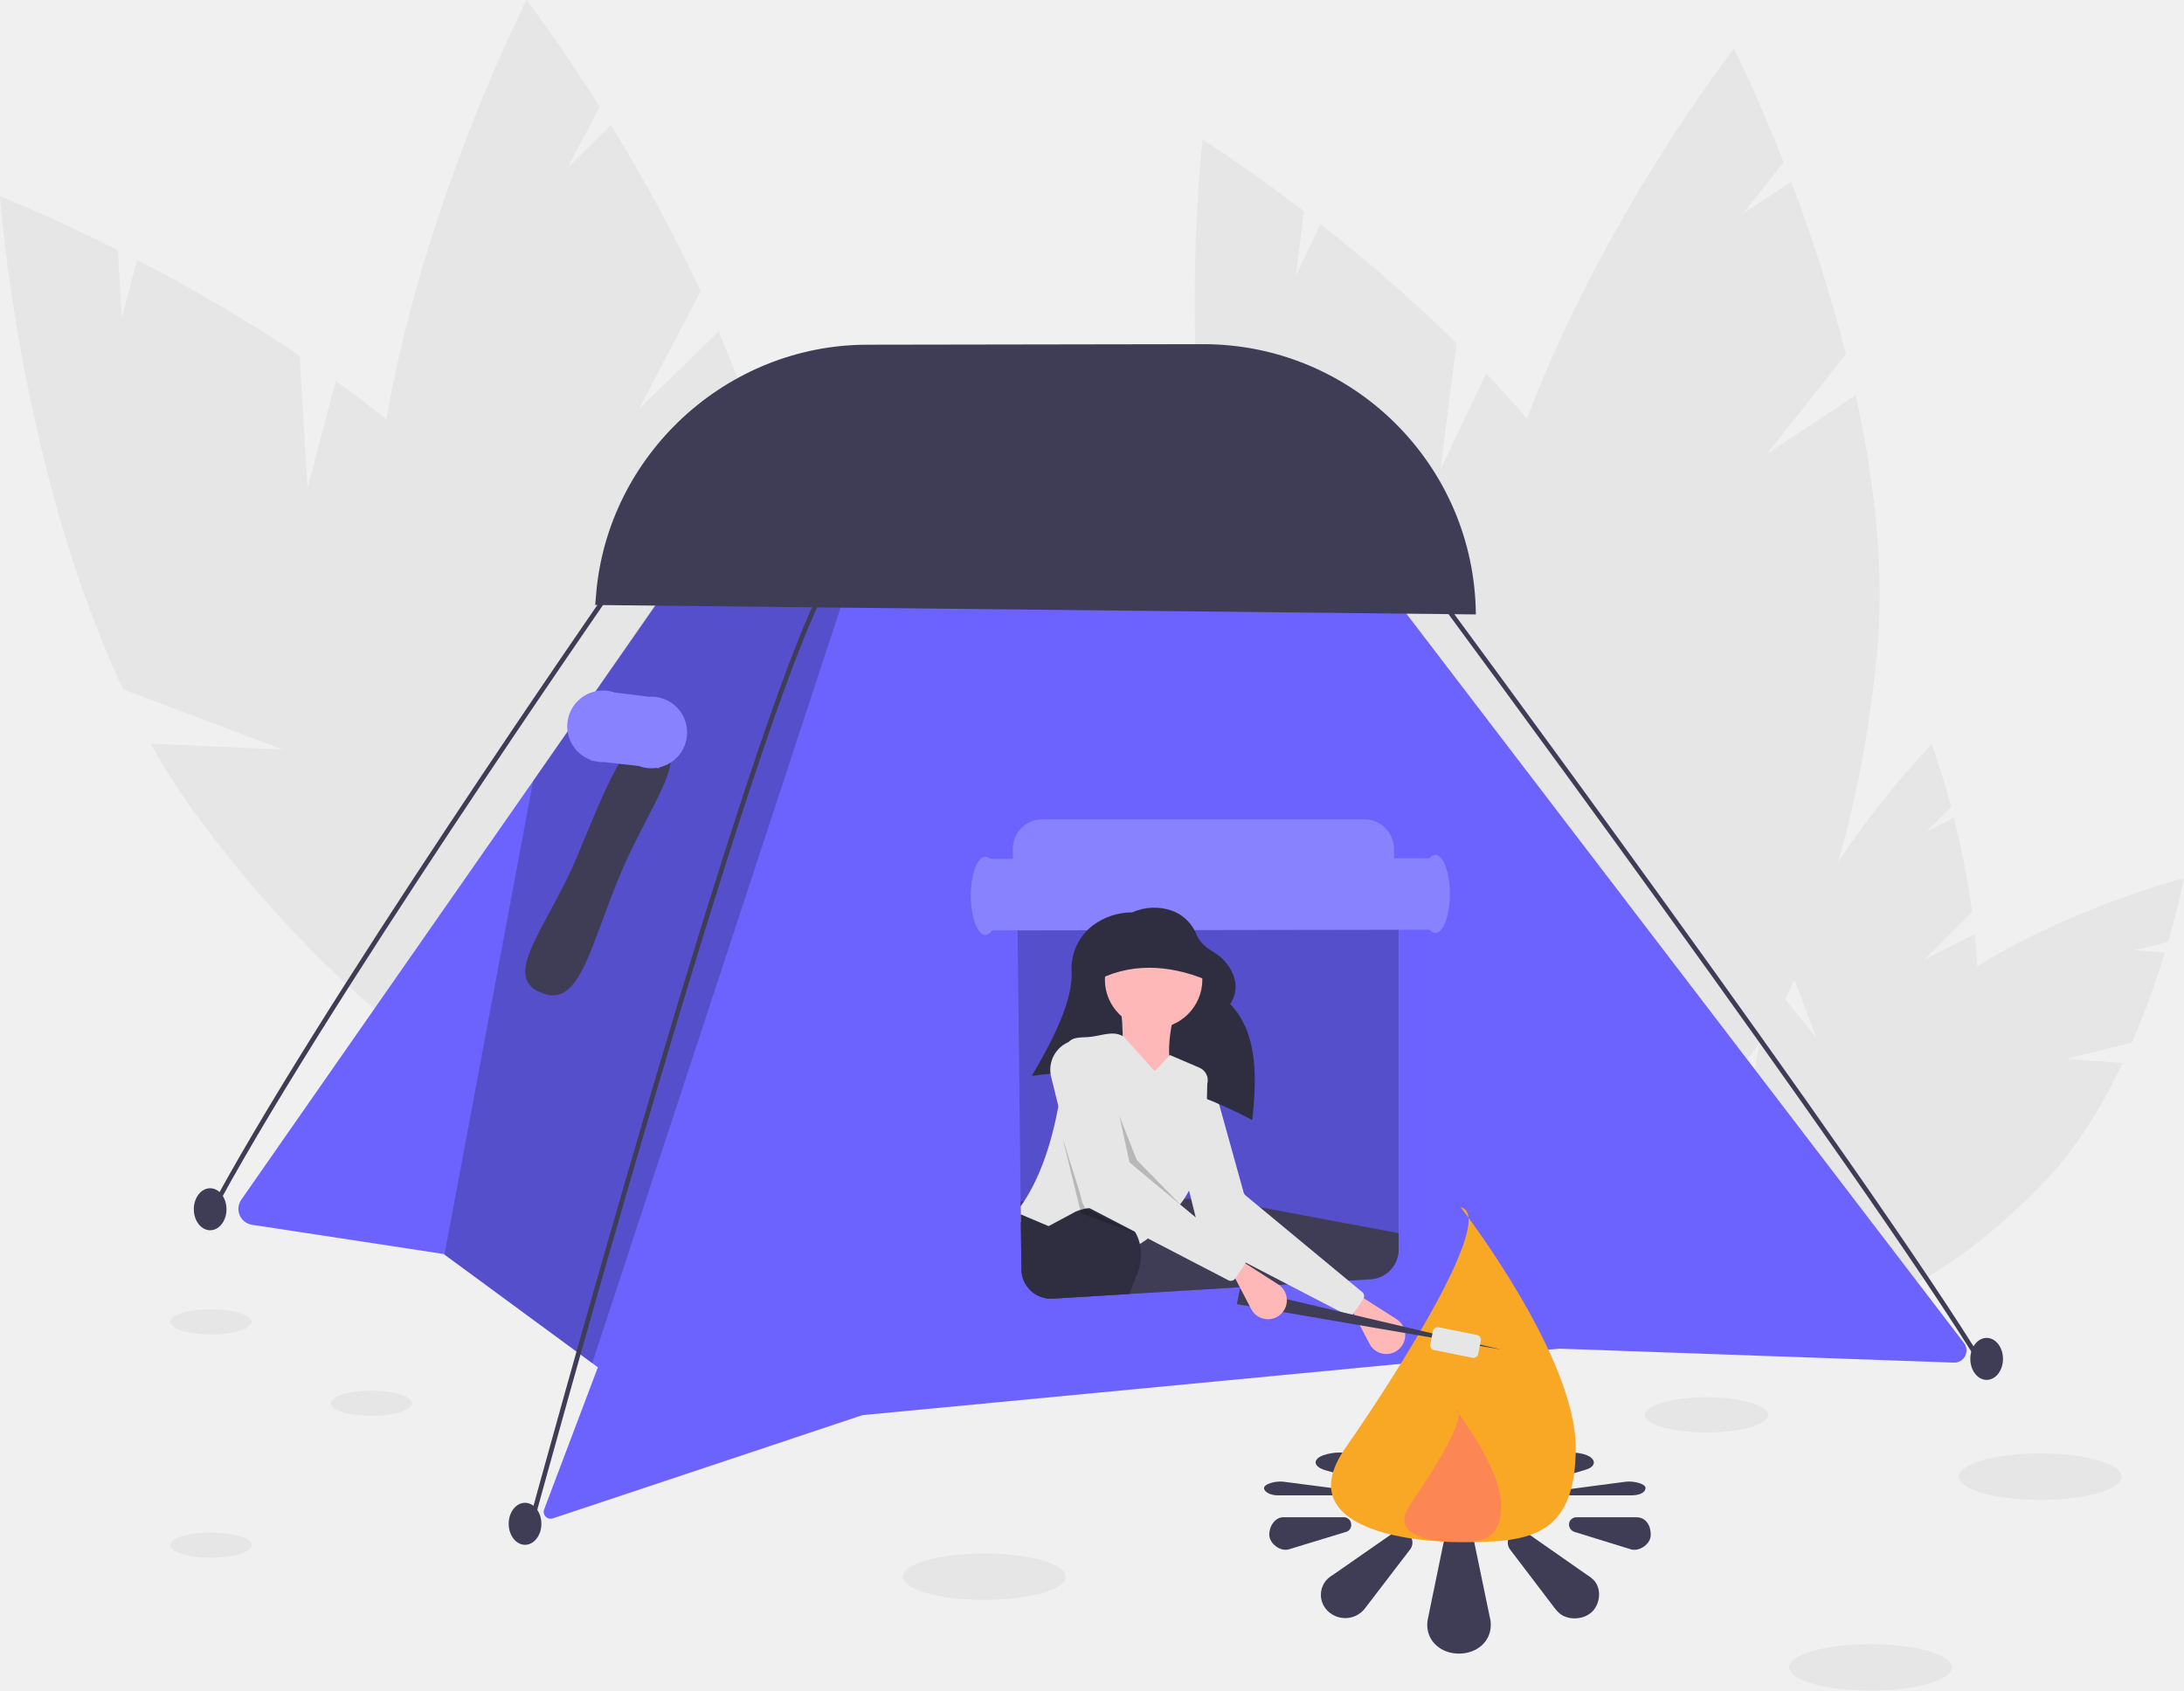
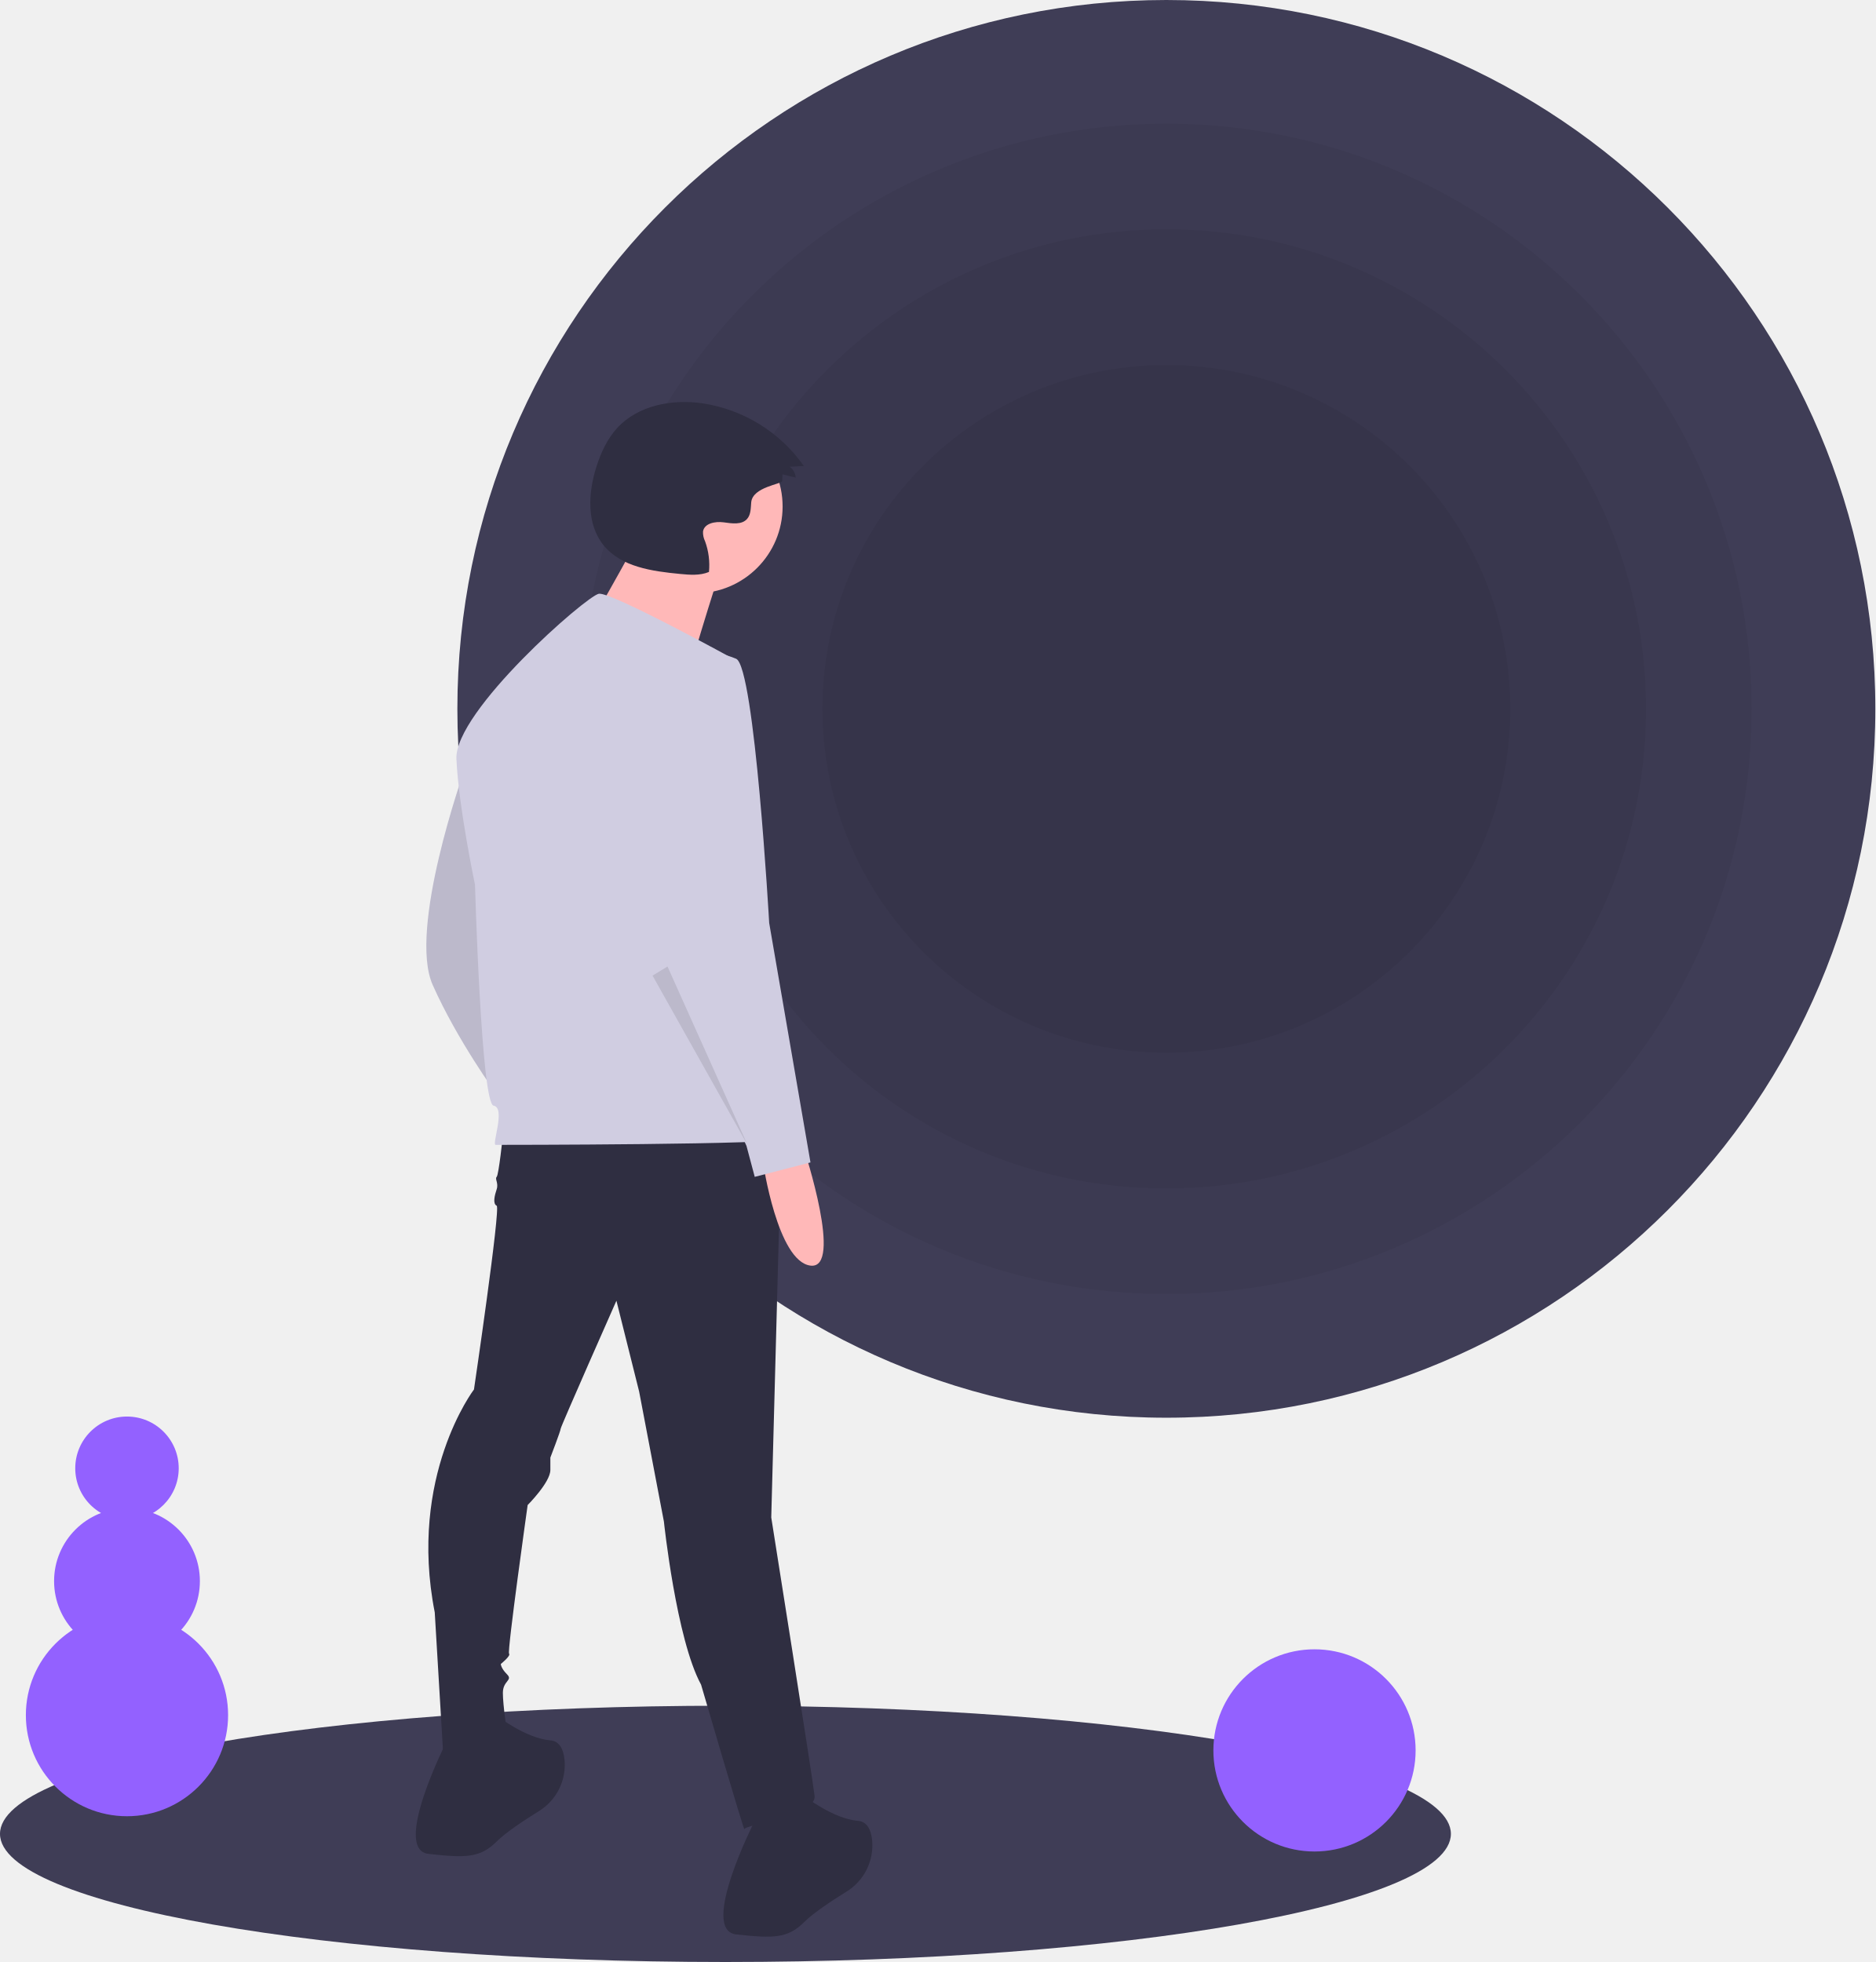
- <svg xmlns="http://www.w3.org/2000/svg" data-name="Layer 1" width="939.002" height="727" viewBox="0 0 939.002 727">
-   <path d="M957.896,499.119l20.534-20.545a365.614,365.614,0,0,0-7.9-40.446l-11.703,5.924L969.341,433.532c-4.358-16.432-8.284-27.038-8.284-27.038s-41.383,42.144-62.771,91.564l13.252,34.839L893.407,510.501a147.917,147.917,0,0,0-5.084,17.88c-13.086,61.151-3.723,114.997,20.913,120.269s55.216-40.026,68.302-101.177c4.057-18.957,4.012-39.709,2.023-59.321Z" transform="translate(-130.499 -86.5)" fill="#e6e6e6" />
-   <path d="M1018.917,541.792l28.198-6.974a365.614,365.614,0,0,0,14.144-38.707l-13.08-.978,14.437-3.57c4.764-16.319,6.885-27.428,6.885-27.428s-57.21,14.687-101.065,45.937l-6.664,36.674-3.945-28.544a147.918,147.918,0,0,0-13.594,12.678C901.422,576.463,881.604,627.398,899.968,644.645s67.957-5.723,110.768-51.306c13.272-14.131,23.96-31.918,32.395-49.736Z" transform="translate(-130.499 -86.5)" fill="#e6e6e6" />
-   <path d="M749.796,288.477l6.927-54.369A689.875,689.875,0,0,0,698.238,182.863l-10.627,22.352,3.547-27.837c-25.475-19.494-43.579-30.791-43.579-30.791s-13.108,110.675,12.026,209.127l60,36.697-52.917-12.493a279.106,279.106,0,0,0,13.055,32.555c51.067,106.374,127.206,175.929,170.062,155.355s36.199-123.485-14.867-229.859c-15.831-32.977-39.855-63.897-65.467-90.871Z" transform="translate(-130.499 -86.5)" fill="#e6e6e6" />
-   <path d="M890.136,281.718l34.034-42.962a689.877,689.877,0,0,0-23.578-74.099l-20.651,13.641,17.425-21.996c-11.731-29.856-21.39-48.884-21.39-48.884s-68.429,87.968-97.804,185.238l32.394,62.428-38.842-38.048a279.105,279.105,0,0,0-5.653,34.617C754.803,469.111,784.029,568.01,831.35,572.55s94.818-86.997,106.087-204.455c3.494-36.413-1.089-75.299-9.072-111.63Z" transform="translate(-130.499 -86.5)" fill="#e6e6e6" />
-   <path d="M262.734,296.467l-3.443-57.048a719.359,719.359,0,0,0-69.857-41.165l-6.555,24.961-1.763-29.208c-29.879-15.034-50.618-23.099-50.618-23.099s8.026,115.935,52.863,211.932l68.588,25.967-56.639-2.541A291.037,291.037,0,0,0,214.998,437.09c72.943,99.087,164.436,155.589,204.356,126.202s13.149-133.536-59.794-232.622c-22.613-30.718-53.221-57.74-84.692-80.411Z" transform="translate(-130.499 -86.5)" fill="#e6e6e6" />
-   <path d="M405.21,262.336l26.541-50.615a719.358,719.358,0,0,0-38.522-71.348l-18.513,17.979,13.589-25.915C370.497,104.123,356.912,86.5,356.912,86.5s-53.056,103.394-64.295,208.748L337.91,352.93l-47.172-31.452a291.035,291.035,0,0,0,.92,36.563c11.224,122.527,60.341,218.189,109.704,213.667S481.642,464.192,470.418,341.665c-3.48-37.985-15.714-76.938-30.935-112.613Z" transform="translate(-130.499 -86.5)" fill="#e6e6e6" />
-   <ellipse cx="423.193" cy="678" rx="35" ry="10" fill="#e6e6e6" />
-   <ellipse cx="804.193" cy="717" rx="35" ry="10" fill="#e6e6e6" />
-   <ellipse cx="877.193" cy="635" rx="35" ry="10" fill="#e6e6e6" />
-   <ellipse cx="733.693" cy="608.429" rx="26.5" ry="7.571" fill="#e6e6e6" />
-   <ellipse cx="159.693" cy="603.429" rx="17.5" ry="5.429" fill="#e6e6e6" />
-   <ellipse cx="90.693" cy="664.429" rx="17.5" ry="5.429" fill="#e6e6e6" />
-   <ellipse cx="90.693" cy="568.429" rx="17.5" ry="5.429" fill="#e6e6e6" />
-   <path d="M970.564,672.454l-169.56-6-89.42,8.53-152.77,14.57-57.49,5.48-133.14,44.4a2.98,2.98,0,0,1-3.73-3.88l.01-.01,23.09-61.07-2.43-1.79-63.54-46.69-.34-.25-82.39-12.56a6.909,6.909,0,0,1-4.62-10.78l125.48-180.06,65.94-94.6,7.15-10.27,274.3-3.79,267.81,350.35A5.241,5.241,0,0,1,970.564,672.454Z" transform="translate(-130.499 -86.5)" fill="#6c63ff" />
-   <polygon points="366.56 245.587 254.623 586.185 191.09 539.495 229.218 335.847 294.966 241.019 295.153 241.24 366.56 245.587" opacity="0.2" />
-   <path d="M397.141,462.565c-12.701,30.534-17.198,56.037-32.263,51.432-20.626-6.305,1.031-28.607,13.732-59.14s21.676-53.955,32.263-51.432C430.612,408.129,409.842,432.031,397.141,462.565Z" transform="translate(-130.499 -86.5)" fill="#3f3d56" />
-   <path d="M425.918,401.447a15.388,15.388,0,0,0-15.412-15.363c-.347.001-.69.017-1.032.04l-14.521-1.791a15.356,15.356,0,0,0-5.192-.891c-.489.001-.971.027-1.448.072l-.559-.069-.015.137a15.388,15.388,0,0,0-3.252,29.698l-.03.277,1.428.16a15.406,15.406,0,0,0,3.925.5c.147-0.0.292-.007.438-.012l14.844,1.663a15.346,15.346,0,0,0,5.462.992,15.506,15.506,0,0,0,2.079-.147l1.266.142.008-.371A15.39,15.39,0,0,0,425.918,401.447Z" transform="translate(-130.499 -86.5)" fill="#6c63ff" />
-   <path d="M425.918,401.447a15.388,15.388,0,0,0-15.412-15.363c-.347.001-.69.017-1.032.04l-14.521-1.791a15.356,15.356,0,0,0-5.192-.891c-.489.001-.971.027-1.448.072l-.559-.069-.015.137a15.388,15.388,0,0,0-3.252,29.698l-.03.277,1.428.16a15.406,15.406,0,0,0,3.925.5c.147-0.0.292-.007.438-.012l14.844,1.663a15.346,15.346,0,0,0,5.462.992,15.506,15.506,0,0,0,2.079-.147l1.266.142.008-.371A15.39,15.39,0,0,0,425.918,401.447Z" transform="translate(-130.499 -86.5)" fill="#fff" opacity="0.2" />
-   <path d="M220.413,611.653l-1.777-.933c45.525-86.769,174.285-272.162,175.58-274.024l1.648,1.146C394.569,339.704,265.879,524.994,220.413,611.653Z" transform="translate(-130.499 -86.5)" fill="#3f3d56" />
-   <path d="M359.861,741.688l-1.936-.527c.938-3.448,94.186-345.49,126.561-403.189l1.75.982C453.981,396.438,360.799,738.242,359.861,741.688Z" transform="translate(-130.499 -86.5)" fill="#3f3d56" />
-   <path d="M982.806,675.374c-49.712-81.892-237.447-335.517-239.338-338.07l1.613-1.194c1.891,2.553,189.681,256.252,239.44,338.223Z" transform="translate(-130.499 -86.5)" fill="#3f3d56" />
-   <ellipse cx="356.233" cy="741.76" rx="7.025" ry="9.032" transform="translate(-131.6919 -85.92594) rotate(-0.09218)" fill="#3f3d56" />
-   <ellipse cx="220.854" cy="606.501" rx="7.025" ry="9.032" transform="translate(-131.4744 -86.14391) rotate(-0.09218)" fill="#3f3d56" />
-   <ellipse cx="984.653" cy="670.85" rx="7.025" ry="9.032" transform="translate(-131.577 -84.91504) rotate(-0.09218)" fill="#3f3d56" />
-   <path d="M386.414,346.658l378.621,4.057A117.212,117.212,0,0,0,647.769,234.5l-144.496.232c-60.439.097-111.615,47.362-116.507,107.602Z" transform="translate(-130.499 -86.5)" fill="#3f3d56" />
-   <path d="M719.084,471.814h-138.38a12.719,12.719,0,0,0-12.73,12.88l.12,10.12,1.23,108.34.02,2.09.04,3.45.04,3.37.23,20.31a12.739,12.739,0,0,0,12.46,12.59c.34,0,.69-.01,1.04-.03l32.86-2,47.54-2.9,16.78-1.02,3.74-.23,26.15-1.59h.01l9.62-.59a12.75,12.75,0,0,0,11.96-12.71v-139.35A12.744,12.744,0,0,0,719.084,471.814Z" transform="translate(-130.499 -86.5)" opacity="0.2" />
-   <path d="M747.581,454.119a3.401,3.401,0,0,0-2.519,1.444l-15.247.025v-4.044a12.744,12.744,0,0,0-12.73-12.73h-138.38a12.719,12.719,0,0,0-12.73,12.88l.049,4.157-9.834.016a3.043,3.043,0,0,0-2.065-.957c-3.447.006-6.228,7.532-6.213,16.811s2.821,16.797,6.268,16.791a3.766,3.766,0,0,0,2.888-1.925l188.044-.302a3.401,3.401,0,0,0,2.524,1.436c3.447-.005,6.228-7.532,6.213-16.811S751.027,454.114,747.581,454.119Z" transform="translate(-130.499 -86.5)" fill="#6c63ff" />
-   <path d="M747.581,454.119a3.401,3.401,0,0,0-2.519,1.444l-15.247.025v-4.044a12.744,12.744,0,0,0-12.73-12.73h-138.38a12.719,12.719,0,0,0-12.73,12.88l.049,4.157-9.833.016a3.043,3.043,0,0,0-2.065-.957c-3.447.006-6.228,7.532-6.213,16.811s2.821,16.797,6.268,16.791a3.766,3.766,0,0,0,2.888-1.925l188.044-.302a3.401,3.401,0,0,0,2.524,1.436c3.447-.005,6.228-7.532,6.213-16.811S751.027,454.114,747.581,454.119Z" transform="translate(-130.499 -86.5)" fill="#fff" opacity="0.2" />
-   <path d="M732.09,666.558l0,0a8.133,8.133,0,0,1-12.77-2.182L711.797,649.931l2.993-6.485,16.128,10.322A8.133,8.133,0,0,1,732.09,666.558Z" transform="translate(-130.499 -86.5)" fill="#ffb8b8" />
-   <path d="M764.587,750.835a6.736,6.736,0,0,0-6.791-6.018,6.82,6.82,0,0,0-6.663,5.165h0l-6.663,32.354a13.088,13.088,0,0,0-.34,2.885c0,7.296,6.106,12.366,13.666,12.366s13.669-5.07,13.669-12.366a13.237,13.237,0,0,0-.472-3.459Z" transform="translate(-130.499 -86.5)" fill="#3f3d56" />
-   <path d="M814.985,765.306a15.294,15.294,0,0,0-2.178-1.592l-25.453-17.788c-2.478-1.556-5.125-1.512-7.047.366a4.953,4.953,0,0,0-.732,6.297l19.219,25.259a13.388,13.388,0,0,0,1.464,1.717c3.331,3.723,10.719,3.928,14.779,0C819.042,775.571,818.994,768.454,814.985,765.306Z" transform="translate(-130.499 -86.5)" fill="#3f3d56" />
-   <path d="M834.113,738.955H808.334a3.135,3.135,0,0,0-3.251,2.987,3.408,3.408,0,0,0,2.533,3.353l24.319,7.523c3.533.824,8.292-2.325,8.292-6.256C840.226,741.562,837.444,738.955,834.113,738.955Z" transform="translate(-130.499 -86.5)" fill="#3f3d56" />
-   <path d="M711.448,741.928a3.201,3.201,0,0,0-3.459-2.987H682.209c-3.247,0-5.985,3.507-5.985,7.439s4.62,7.263,8.164,6.439l24.685-7.523A3.097,3.097,0,0,0,711.448,741.928Z" transform="translate(-130.499 -86.5)" fill="#3f3d56" />
-   <path d="M729.14,745.955l-25.461,17.711a11.839,11.839,0,0,0-2.196,1.592,9.639,9.639,0,0,0-.494,13.622q.238.256.494.494a10.759,10.759,0,0,0,14.775,0,11.258,11.258,0,0,0,1.464-1.713l19.234-25.117a4.828,4.828,0,0,0-.732-6.245A5.491,5.491,0,0,0,729.14,745.955Z" transform="translate(-130.499 -86.5)" fill="#3f3d56" />
-   <path d="M768.744,711.343a2.735,2.735,0,0,0,.472-1.47c0-3.101-6.11-5.255-13.669-5.255s-13.666,2.155-13.666,5.255a2.617,2.617,0,0,0,.34,1.226l6.663,13.75h0c.763,1.297,3.516,2.204,6.663,2.195,3.547,0,6.494-1.122,6.791-2.558Z" transform="translate(-130.499 -86.5)" fill="#3f3d56" />
-   <path d="M812.787,712.276c-4.06-1.669-11.447-1.582-14.779,0a11.986,11.986,0,0,0-1.464.73l-19.219,10.735c-1.307.85-.999,1.976.732,2.676a11.499,11.499,0,0,0,7.047.156l25.453-7.56a21.702,21.702,0,0,0,2.178-.677C816.744,716.998,816.792,713.974,812.787,712.276Z" transform="translate(-130.499 -86.5)" fill="#3f3d56" />
-   <path d="M837.977,726.301c0-1.671-4.759-3.009-8.292-2.659l-24.319,3.197c-1.453.204-2.533.677-2.533,1.425s1.585,1.27,3.251,1.27h25.779C835.194,729.534,837.977,728.427,837.977,726.301Z" transform="translate(-130.499 -86.5)" fill="#3f3d56" />
-   <path d="M706.822,726.84l-24.685-3.197c-3.544-.35-8.164,1.066-8.164,2.737s2.738,3.161,5.985,3.161h25.779c1.794,0,3.459-.492,3.459-1.27S708.429,727.044,706.822,726.84Z" transform="translate(-130.499 -86.5)" fill="#3f3d56" />
-   <path d="M733.974,726.413c1.801-.711,2.013-1.786.732-2.654l-19.234-10.674a10.097,10.097,0,0,0-1.464-.728,22.485,22.485,0,0,0-14.775,0q-.256.101-.494.21c-3.625,1.657-3.404,4.249.494,5.789a16.885,16.885,0,0,0,2.196.677l25.461,7.527A11.634,11.634,0,0,0,733.974,726.413Z" transform="translate(-130.499 -86.5)" fill="#3f3d56" />
-   <path d="M807.978,709.117c0,39.763-22.161,40.498-49.498,40.498s-72.218-7.866-49.498-40.498C732.946,674.699,774.057,609.096,758.48,605.622,758.48,605.622,807.978,669.354,807.978,709.117Z" transform="translate(-130.499 -86.5)" fill="#f9a825" />
-   <path d="M775.913,733.585c0,15.739-8.772,16.031-19.593,16.031S727.733,746.501,736.727,733.585c9.486-13.624,25.759-39.592,19.593-40.967C756.32,692.618,775.913,717.845,775.913,733.585Z" transform="translate(-130.499 -86.5)" fill="#ff6584" opacity="0.5" />
-   <path d="M731.814,616.784v7.11a12.75,12.75,0,0,1-11.96,12.71l-136.7,8.33a12.722,12.722,0,0,1-13.5-12.56l-.33-29.22,82.69-1.34Z" transform="translate(-130.499 -86.5)" fill="#3f3d56" />
-   <path d="M709.523,652.002l-61.671-32.031a2.258,2.258,0,0,1-1.151-1.46L633.323,564.594a12.942,12.942,0,0,1,8.286-15.332l3.223-1.128a5.562,5.562,0,0,1,7.197,3.761l13.186,47.469a2.258,2.258,0,0,0,.735,1.134L716.197,642.132a2.258,2.258,0,0,1,.423,3.013l-4.193,6.128A2.258,2.258,0,0,1,709.523,652.002Z" transform="translate(-130.499 -86.5)" fill="#e6e6e6" />
-   <path d="M668.896,568.12c-29.911-15.747-61.221-23.655-94.781-18.956,10.116-17.145,17.629-32.996,17.127-44.862a23.357,23.357,0,0,1,9.163-19.898,28.355,28.355,0,0,1,16.899-5.577h0a23.221,23.221,0,0,1,17.2-.684,18.086,18.086,0,0,1,10.49,10.388c1.147,2.78,3.617,5.215,7.2,7.36a20.205,20.205,0,0,1,7.796,8.145c2.36,4.697,2.523,9.425-.571,14.2C671.003,530.403,671.035,548.687,668.896,568.12Z" transform="translate(-130.499 -86.5)" fill="#2f2e41" />
-   <circle cx="495.995" cy="421.26" r="20.952" fill="#ffb8b8" />
-   <path d="M636.471,553.155l-24.443,2.494c1.312-14.292,1.828-27.479,0-37.413H636.471C631.829,534.052,632.236,545.325,636.471,553.155Z" transform="translate(-130.499 -86.5)" fill="#ffb8b8" />
-   <path d="M649.564,552.614q-.03,3.285-.14,6.5c-.51,15.34-2.44,29.15-7.7,39.32a35.335,35.335,0,0,1-3.81,5.95.175.175,0,0,1-.04.05,3.864,3.864,0,0,1-.33.4,28.296,28.296,0,0,1-3.57,3.69l-10.01,10.5-.46.48-2.92,1.95-15.04,10.02-36.12-19.41-.04-3.37-.04-3.45c8.03-11.38,13.04-26.18,16.22-43.03.87-4.61,1.61-9.38,2.24-14.28.43-3.39.81-6.85,1.14-10.36a5.535,5.535,0,0,1,1.05-2.99.01.01,0,0,1,.01-.01c1.54-1.96,4.6-1.92,8.3-2.12,5.19-.28,10.3-2.97,14.89-.43a2.695,2.695,0,0,1,.33.18l13.47,14.96,6.19-6.67.29-.31,12.75,5.46a5.887,5.887,0,0,1,3.34,6.97Z" transform="translate(-130.499 -86.5)" fill="#e6e6e6" />
-   <path d="M621.134,626.144a20.23,20.23,0,0,1-1.42,7.45l-3.7,9.34-32.86,2c-.35.02-.7.03-1.04.03a12.739,12.739,0,0,1-12.46-12.59l-.23-20.31-.04-3.37,11.96,5.07,11.66-6.26a17.449,17.449,0,0,1,1.95-.7,18.754,18.754,0,0,1,2.64-.63h.01c.43-.07.86-.13,1.29-.17a20.211,20.211,0,0,1,13.91,3.77,19.945,19.945,0,0,1,5.71,6.42,4.745,4.745,0,0,1,.29.54,19.512,19.512,0,0,1,1.78,4.72A20.458,20.458,0,0,1,621.134,626.144Z" transform="translate(-130.499 -86.5)" fill="#2f2e41" />
-   <polygon points="481.279 479.874 485.65 499.929 512.207 522.775 488.762 498.831 481.279 479.874" opacity="0.2" />
-   <polygon points="456.836 489.352 464.817 521.777 488.263 530.258 466.314 519.283 456.836 489.352" opacity="0.2" />
-   <path d="M651.686,509.007c-15.442-7.104-32.899-9.13-48.388-1.497l1.995-17.958,33.921-5.487Z" transform="translate(-130.499 -86.5)" fill="#2f2e41" />
-   <polygon points="645.315 580.314 531.768 560.808 533.16 553.948 645.315 580.314 645.315 580.314" fill="#3f3d56" />
-   <path d="M681.208,651.593l0,0a8.133,8.133,0,0,1-12.77-2.182l-7.523-14.445,2.993-6.485,16.128,10.322A8.133,8.133,0,0,1,681.208,651.593Z" transform="translate(-130.499 -86.5)" fill="#ffb8b8" />
-   <path d="M658.641,637.037l-61.671-32.031a2.258,2.258,0,0,1-1.151-1.46l-13.378-53.918a12.942,12.942,0,0,1,8.286-15.332l3.223-1.128a5.562,5.562,0,0,1,7.197,3.761l13.186,47.469a2.258,2.258,0,0,0,.735,1.134l50.248,41.634a2.258,2.258,0,0,1,.423,3.013l-4.193,6.128A2.258,2.258,0,0,1,658.641,637.037Z" transform="translate(-130.499 -86.5)" fill="#e6e6e6" />
-   <path d="M763.575,670.365a2.105,2.105,0,0,0,2.467-1.645l1.138-5.694a2.096,2.096,0,0,0-1.645-2.467l-16.481-3.295a2.101,2.101,0,0,0-2.467,1.646l-1.138,5.694a2.096,2.096,0,0,0,1.645,2.467Z" transform="translate(-130.499 -86.5)" fill="#e6e6e6" />
+ <svg xmlns="http://www.w3.org/2000/svg" data-name="Layer 1" width="797.5" height="834.5" viewBox="0 0 797.5 834.5">
+   <ellipse cx="308.5" cy="780" rx="308.5" ry="54.5" fill="#3f3d56" />
+   <circle cx="496" cy="301.5" r="301.5" fill="#3f3d56" />
+   <circle cx="496" cy="301.5" r="248.898" opacity="0.05" />
+   <circle cx="496" cy="301.5" r="203.994" opacity="0.05" />
+   <circle cx="496" cy="301.5" r="146.26" opacity="0.05" />
+   <path d="M398.42,361.232s-23.704,66.722-13.169,90.426,27.216,46.53,27.216,46.53S406.322,365.622,398.42,361.232Z" transform="translate(-201.25 -32.75)" fill="#d0cde1" />
+   <path d="M398.42,361.232s-23.704,66.722-13.169,90.426,27.216,46.53,27.216,46.53S406.322,365.622,398.42,361.232Z" transform="translate(-201.25 -32.75)" opacity="0.1" />
+   <path d="M415.101,515.747s-1.756,16.681-2.634,17.558.878,2.634,0,5.268-1.756,6.145,0,7.023-9.657,78.135-9.657,78.135-28.094,36.873-16.681,94.816l3.512,58.821s27.216,1.756,27.216-7.901c0,0-1.756-11.413-1.756-16.681s4.39-5.268,1.756-7.901-2.634-4.39-2.634-4.39,4.39-3.512,3.512-4.39,7.901-63.211,7.901-63.211,9.657-9.657,9.657-14.925v-5.268s4.39-11.413,4.39-12.291,23.704-54.431,23.704-54.431l9.657,38.629,10.535,55.309s5.268,50.042,15.803,69.356c0,0,18.436,63.211,18.436,61.455s30.727-6.145,29.849-14.047-18.436-118.52-18.436-118.52L533.621,513.991Z" transform="translate(-201.25 -32.75)" fill="#2f2e41" />
+   <path d="M391.397,772.978s-23.704,46.53-7.901,48.286,21.948,1.756,28.971-5.268c3.84-3.84,11.615-8.991,17.876-12.873a23.117,23.117,0,0,0,10.969-21.982c-.463-4.295-2.068-7.834-6.019-8.164-10.535-.878-22.826-10.535-22.826-10.535Z" transform="translate(-201.25 -32.75)" fill="#2f2e41" />
+   <path d="M522.208,807.217s-23.704,46.53-7.901,48.286,21.948,1.756,28.971-5.268c3.84-3.84,11.615-8.991,17.876-12.873a23.117,23.117,0,0,0,10.969-21.982c-.463-4.295-2.068-7.834-6.019-8.164-10.535-.878-22.826-10.535-22.826-10.535Z" transform="translate(-201.25 -32.75)" fill="#2f2e41" />
+   <circle cx="295.905" cy="215.433" r="36.905" fill="#ffb8b8" />
+   <path d="M473.43,260.308S447.07,308.812,444.961,308.812,492.41,324.628,492.41,324.628s13.707-46.394,15.816-50.612Z" transform="translate(-201.25 -32.75)" fill="#ffb8b8" />
+   <path d="M513.867,313.385s-52.675-28.971-57.943-28.094-61.455,50.042-60.577,70.234,7.901,53.553,7.901,53.553,2.634,93.06,7.901,93.938-.878,16.681.878,16.681,122.909,0,123.787-2.634S513.867,313.385,513.867,313.385Z" transform="translate(-201.25 -32.75)" fill="#d0cde1" />
+   <path d="M543.278,521.892s16.681,50.92,2.634,49.164-20.192-43.896-20.192-43.896Z" transform="translate(-201.25 -32.75)" fill="#ffb8b8" />
+   <path d="M498.504,310.313s-32.483,7.023-27.216,50.92,14.925,87.792,14.925,87.792l32.483,71.112,3.512,13.169,23.704-6.145L528.353,425.321s-6.145-108.863-14.047-112.374A34,34,0,0,0,498.504,310.313Z" transform="translate(-201.25 -32.75)" fill="#d0cde1" />
+   <polygon points="277.5 414.958 317.885 486.947 283.86 411.09 277.5 414.958" opacity="0.1" />
+   <path d="M533.896,237.316l.122-2.82,5.61,1.396a6.27,6.27,0,0,0-2.514-4.615l5.976-.334a64.477,64.477,0,0,0-43.124-26.651c-12.926-1.873-27.318.838-36.182,10.43-4.299,4.653-7.001,10.57-8.922,16.607-3.539,11.118-4.26,24.372,3.12,33.409,7.501,9.185,20.602,10.984,32.406,12.121,4.153.4,8.506.772,12.355-.839a29.721,29.721,0,0,0-1.654-13.037,8.687,8.687,0,0,1-.879-4.152c.525-3.512,5.209-4.396,8.728-3.922s7.75,1.2,10.062-1.494c1.593-1.856,1.499-4.559,1.71-6.996C521.282,239.785,533.836,238.707,533.896,237.316Z" transform="translate(-201.25 -32.75)" fill="#2f2e41" />
+   <circle cx="559" cy="744.5" r="43" fill="#9361ff" />
+   <circle cx="54" cy="729.5" r="43" fill="#9361ff" />
+   <circle cx="54" cy="672.5" r="31" fill="#9361ff" />
+   <circle cx="54" cy="624.5" r="22" fill="#9361ff" />
</svg>
